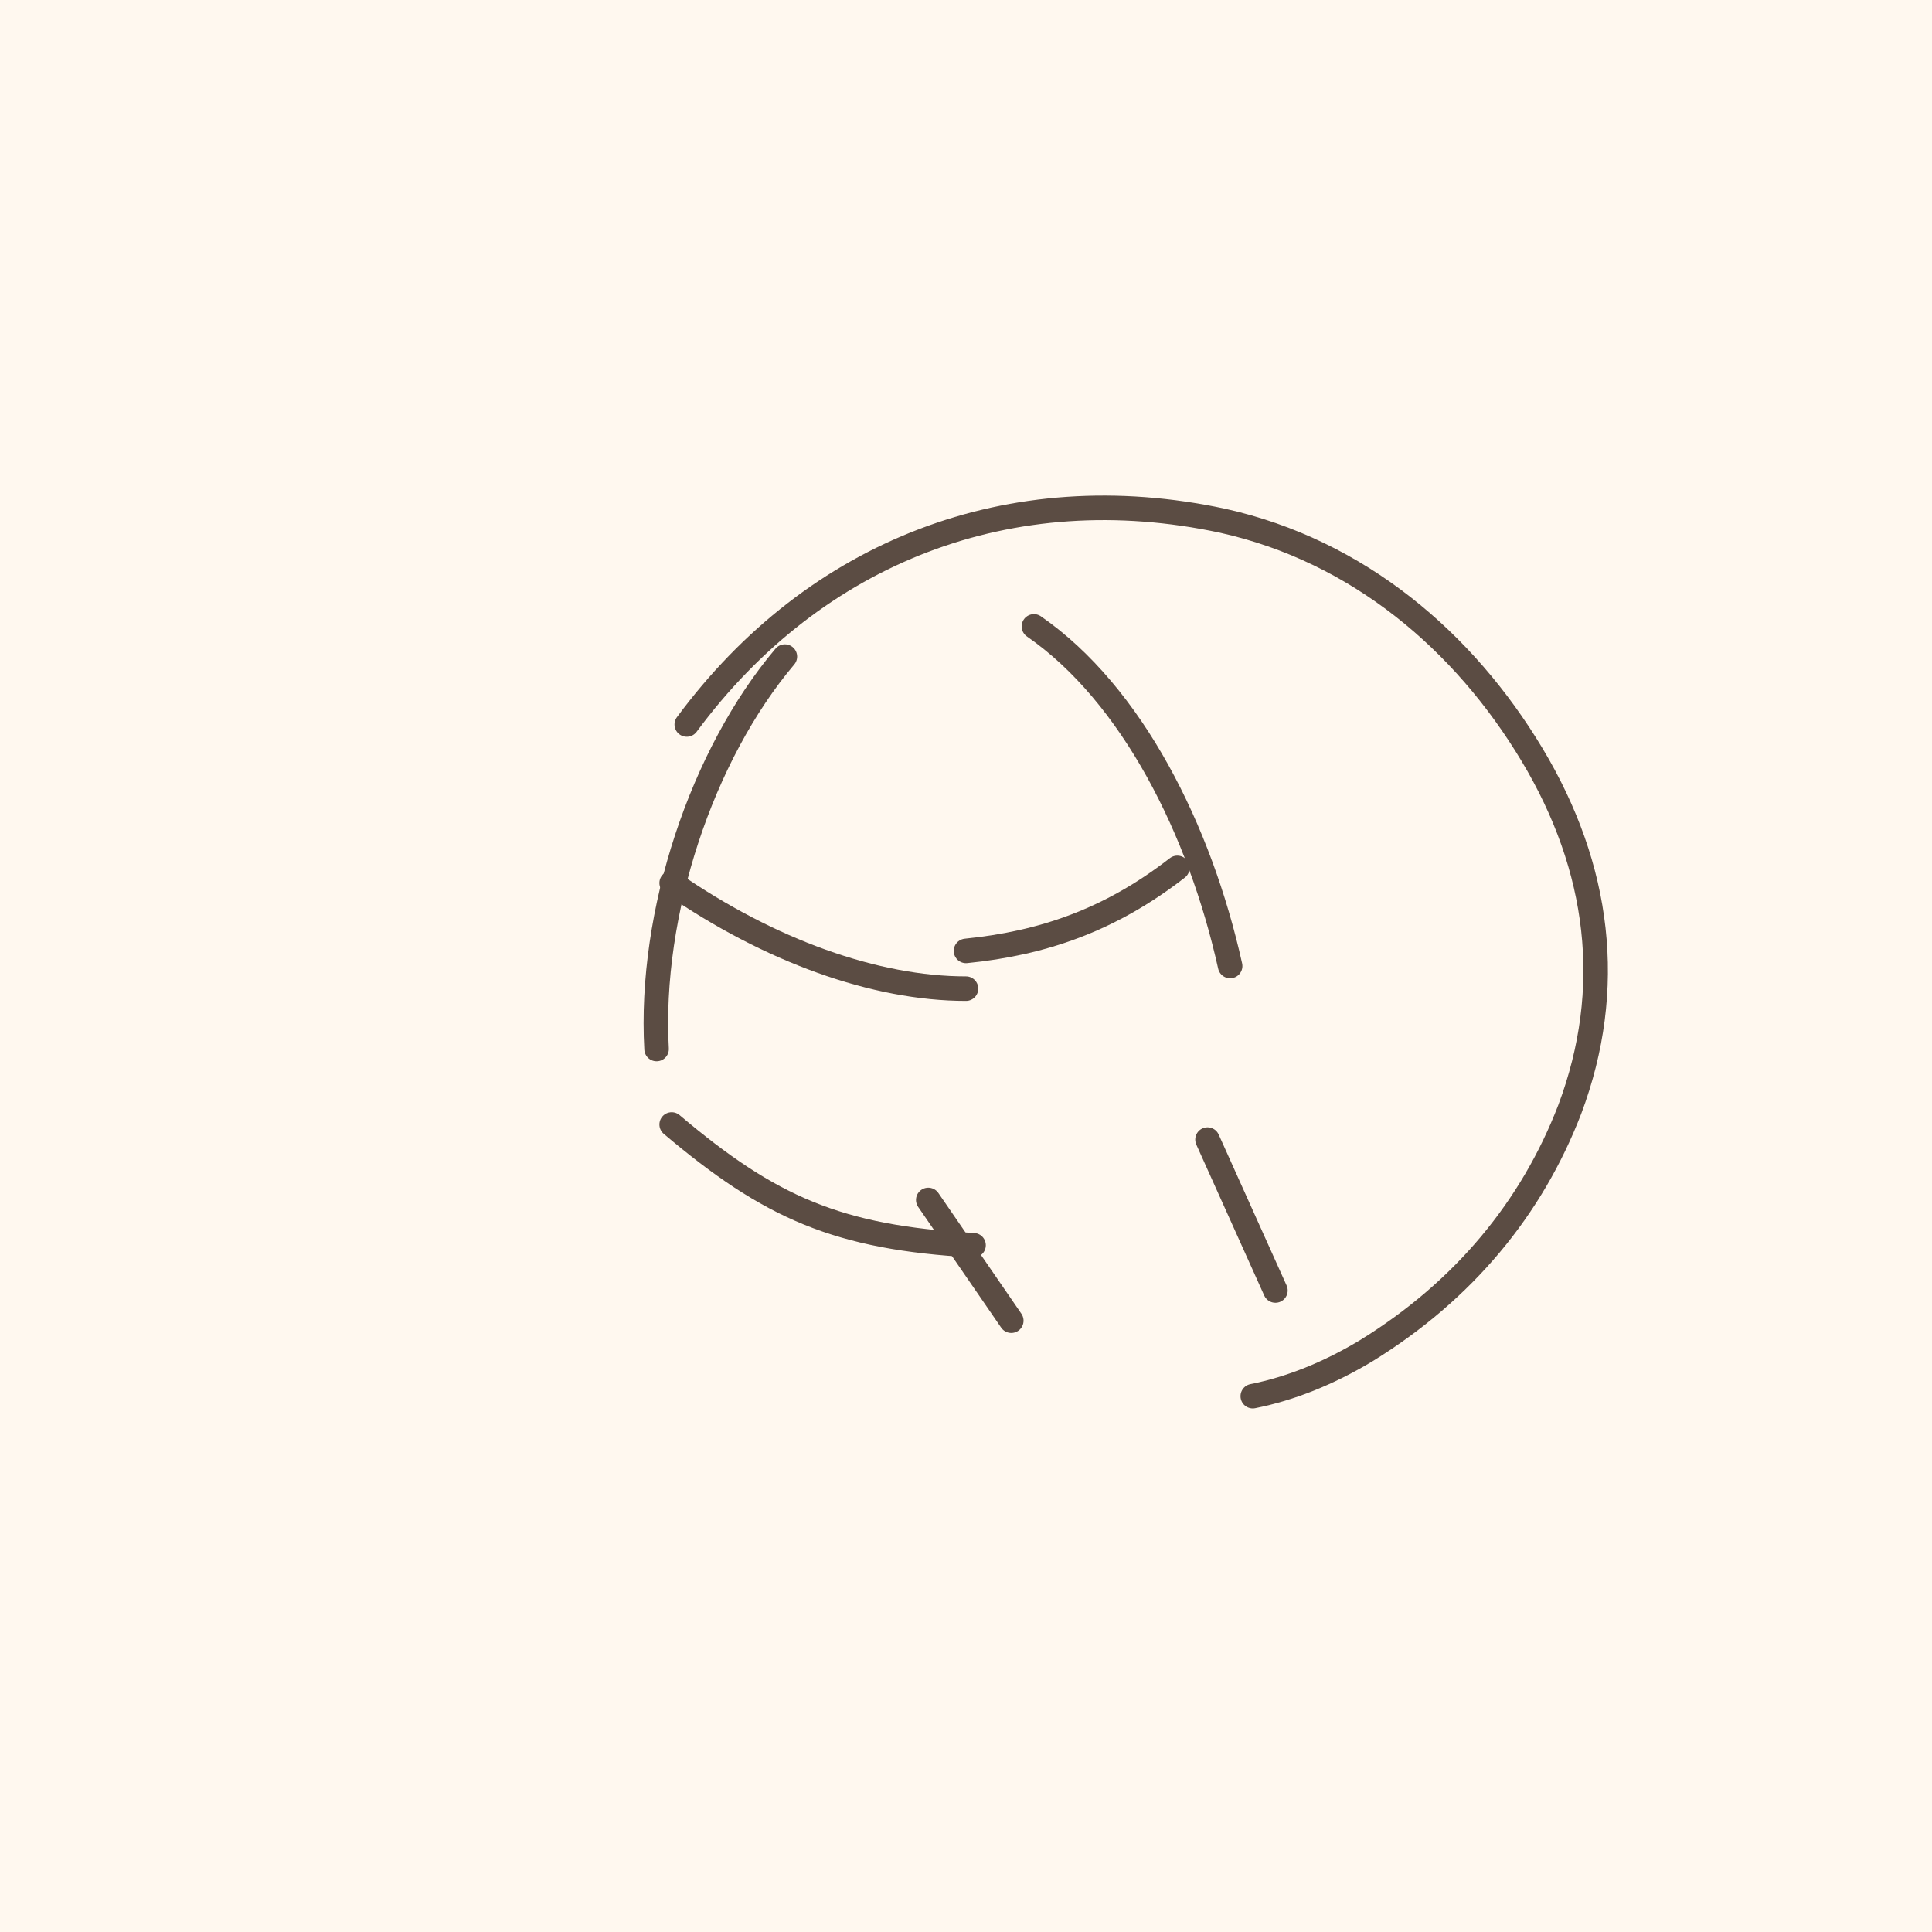
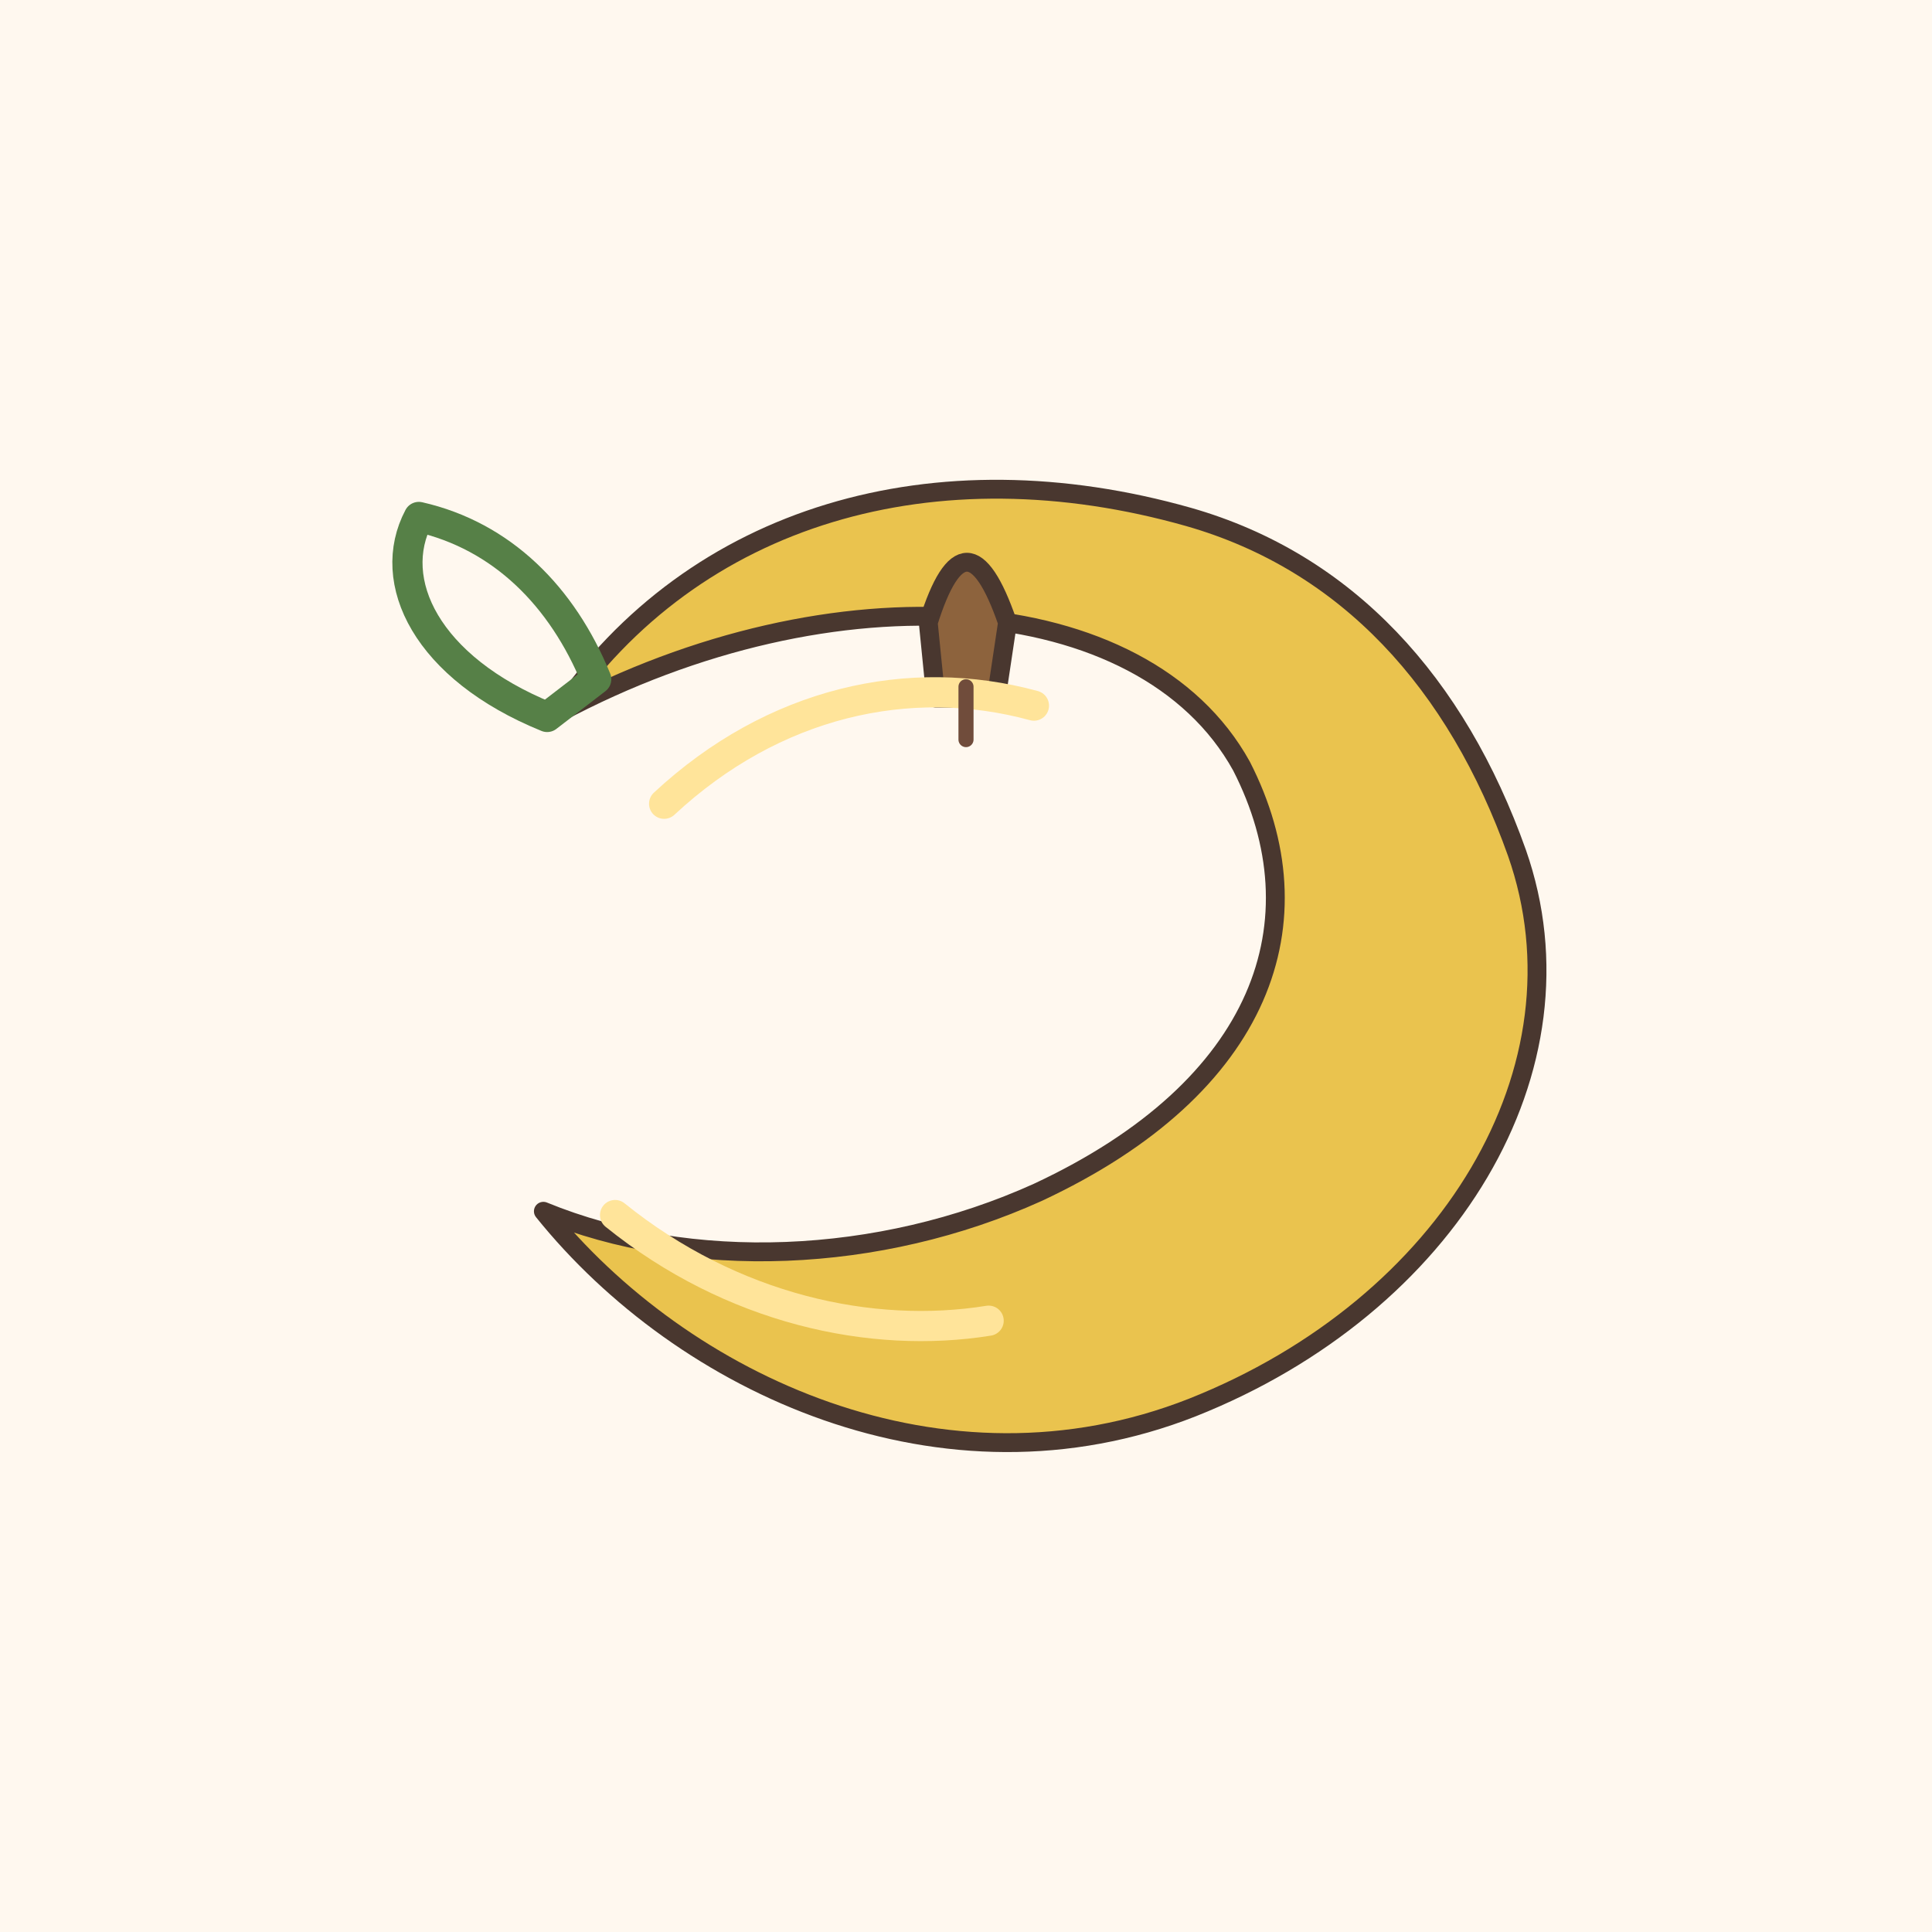
<svg xmlns="http://www.w3.org/2000/svg" width="512" height="512" viewBox="0 0 512 512">
  <rect width="512" height="512" fill="#FFF8EF" />
-   <g fill="none" stroke="#58483F" stroke-width="6.5" stroke-linecap="round" stroke-linejoin="round" opacity="0.98">
-     <path d="M182 192c34-46 86-66 142-54 36 8 64 32 82 62 18 30 22 62 10 94-10 26-28 48-54 64-10 6-20 10-30 12" />
-     <path d="M208 174c-22 26-36 68-34 104" />
-     <path d="M274 166c26 18 44 54 52 90" />
-     <path d="M178 234c26 18 54 28 78 28" />
-     <path d="M312 230c-18 14-36 20-56 22" />
-     <path d="M178 298c26 22 44 30 80 32" />
-     <path d="M246 318l22 32" />
-     <path d="M320 302l18 40" />
+   <g>
+     <path d="M148 189 C184 136 248 118 315 137 C357 149 386 181 402 226 C422 283 384 346 316 373 C250 399 181 367 144 321 C183 337 233 335 275 316 C335 288 350 244 329 203 C303 156 221 150 148 189 Z" fill="#EAC34E" stroke="#49372F" stroke-width="5" stroke-linecap="round" stroke-linejoin="round" />
+     <path d="M145 190 C113 177 102 154 111 137 C133 142 149 158 158 180 Z" fill="none" stroke="#568047" stroke-width="8" stroke-linecap="round" stroke-linejoin="round" />
+     <path d="M246 165 Q256 133 267 165 L264 185 L248 185 Z" fill="#8D633D" stroke="#49372F" stroke-width="5" stroke-linecap="round" stroke-linejoin="round" />
+     <path d="M176 213 C205 186 241 178 274 187 M163 322 C194 347 231 355 262 350" fill="none" stroke="#FFE49A" stroke-width="8" stroke-linecap="round" stroke-linejoin="round" />
+     <path d="M256 182 V196" fill="none" stroke="#704C3B" stroke-width="4" stroke-linecap="round" stroke-linejoin="round" />
  </g>
</svg>
